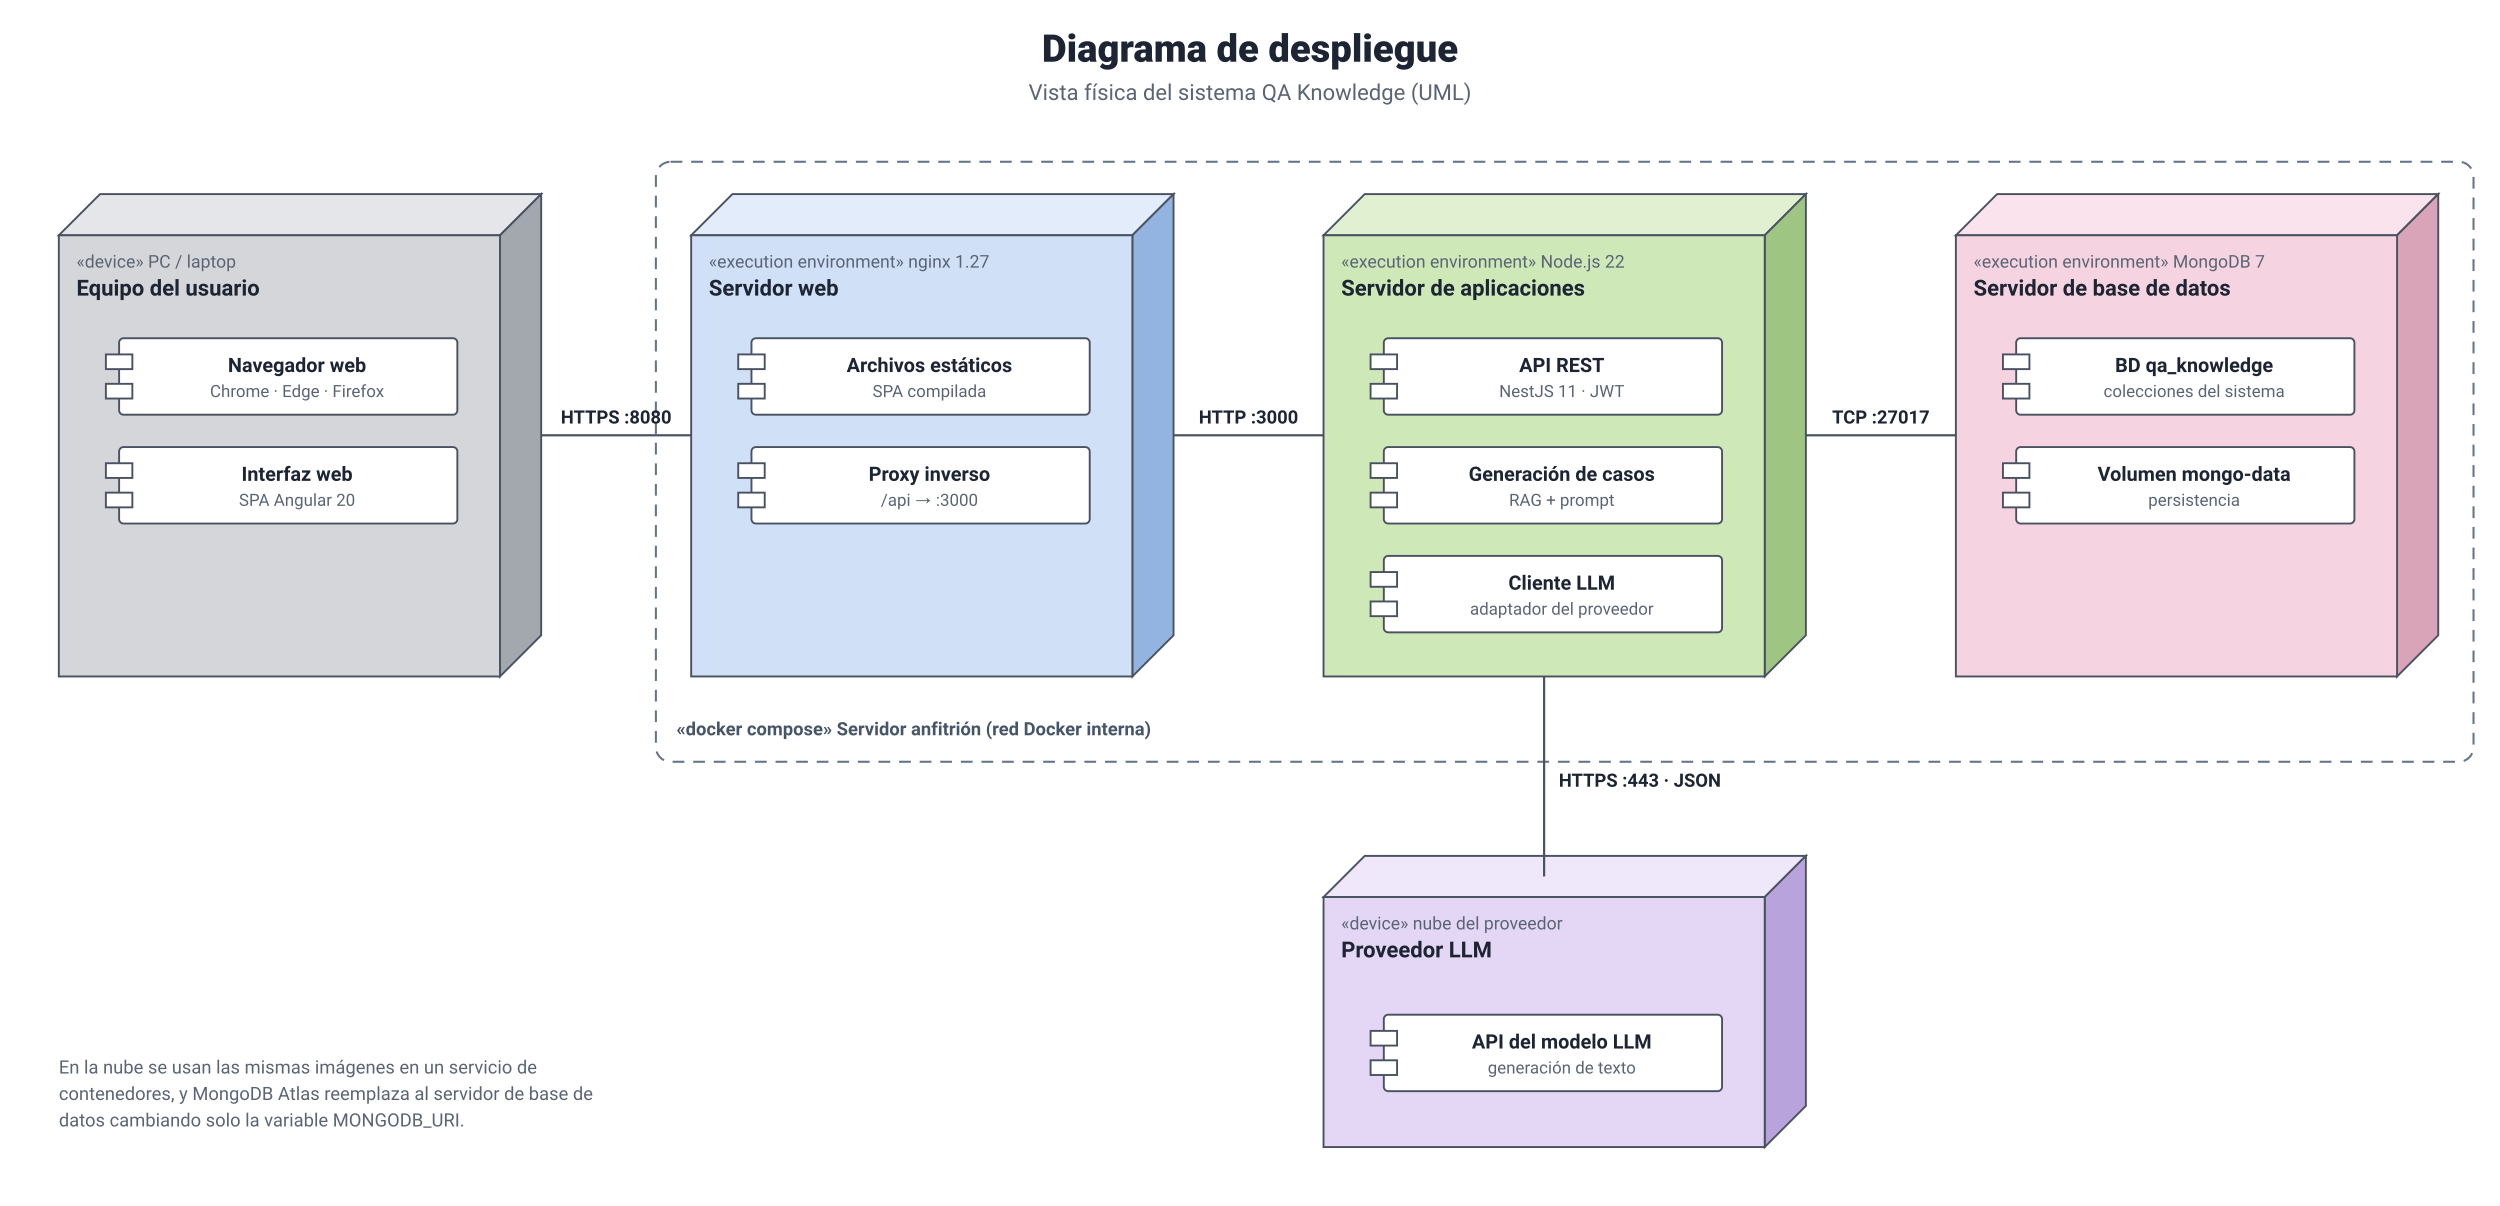
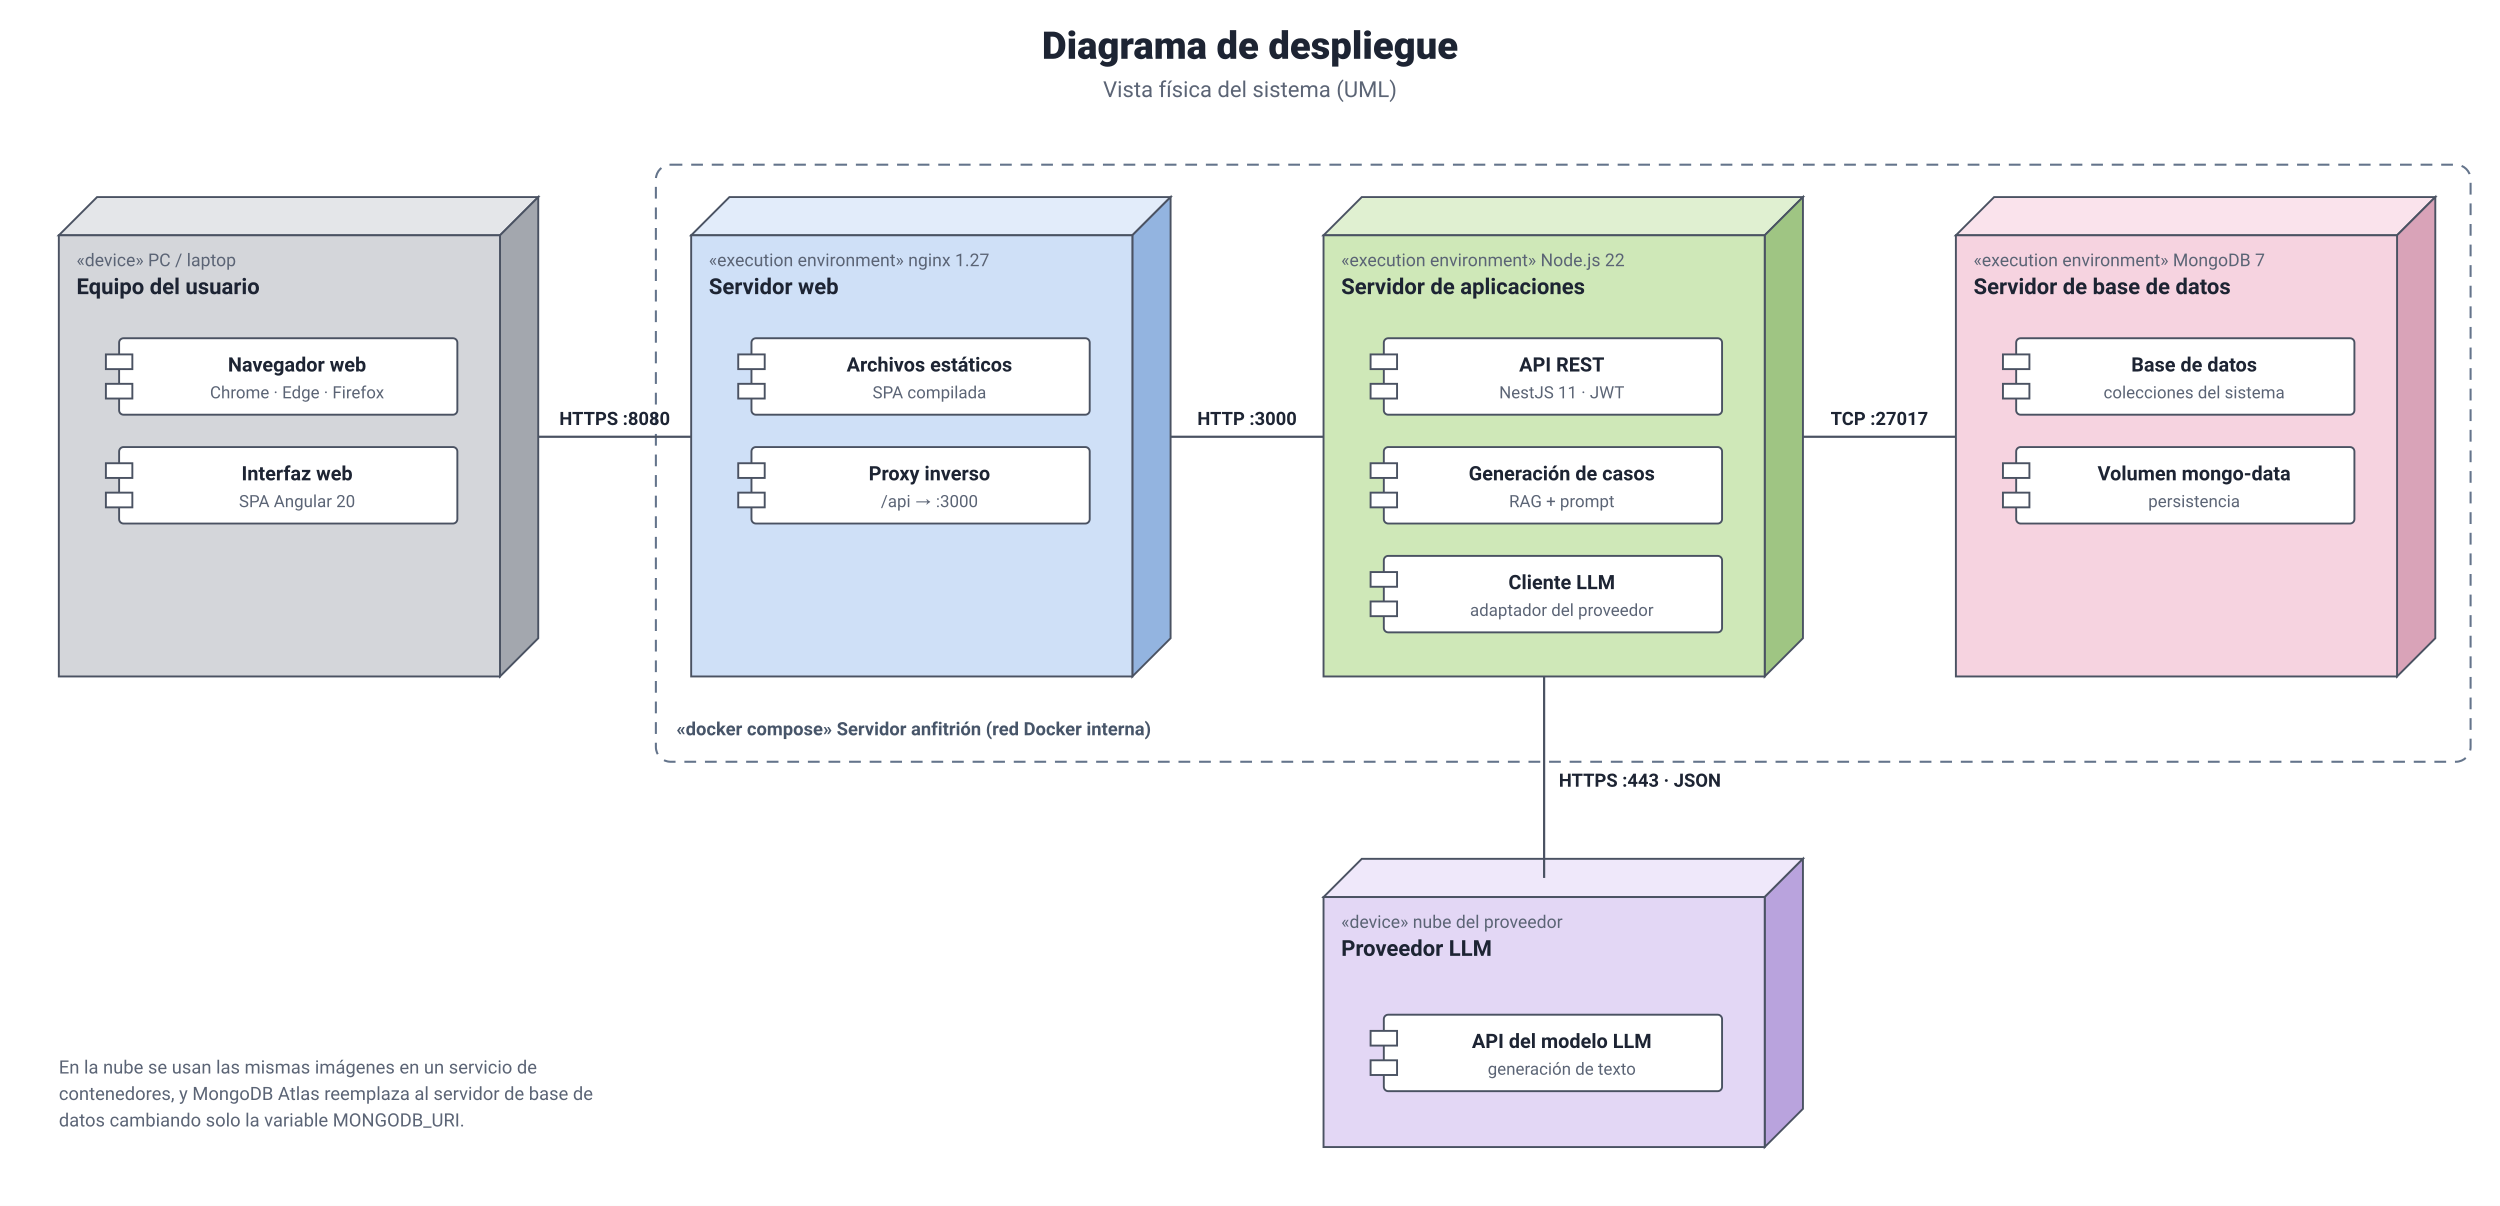
<svg xmlns="http://www.w3.org/2000/svg" width="1700" height="820" viewBox="0 0 1700 820" font-family="Segoe UI, Roboto, Helvetica, Arial, sans-serif">
  <defs>
    <marker id="arr" viewBox="0 0 10 10" refX="9" refY="5" markerWidth="7" markerHeight="7" orient="auto-start-reverse">
      <path d="M0,0 L10,5 L0,10 z" fill="#4a5262" />
    </marker>
+     <marker id="open" viewBox="0 0 12 12" refX="11" refY="6" markerWidth="9" markerHeight="9" orient="auto">
+       <path d="M1,1 L11,6 L1,11" fill="none" stroke="#4a5262" stroke-width="1.5" />
+     </marker>
  </defs>
  <rect width="1700" height="820" fill="#ffffff" />
-   <text x="850.0" y="42" font-size="26" font-weight="800" fill="#1d2433" text-anchor="middle">Diagrama de despliegue</text>
-   <text x="850.0" y="68" font-size="15" font-weight="400" fill="#5b6475" text-anchor="middle">Vista física del sistema QA Knowledge (UML)</text>
-   <rect x="446" y="110" width="1236" height="408" rx="10" fill="none" stroke="#64748b" stroke-width="1.4" stroke-dasharray="8 6" />
+   <text x="850.0" y="40" font-size="26" font-weight="800" fill="#1d2433" text-anchor="middle">Diagrama de despliegue</text>
+   <text x="850.0" y="66" font-size="15" font-weight="400" fill="#5b6475" text-anchor="middle">Vista física del sistema (UML)</text>
+   <rect x="446" y="112" width="1234" height="406" rx="10" fill="none" stroke="#64748b" stroke-width="1.4" stroke-dasharray="8 6" />
  <text x="460" y="500" font-size="12.5" font-weight="700" fill="#475569" text-anchor="start">«docker compose» Servidor anfitrión (red Docker interna)</text>
-   <polygon points="40,160 68,132 368,132 340,160" fill="#e4e6e9" stroke="#4a5262" stroke-width="1.3" />
-   <polygon points="340,160 368,132 368,432 340,460" fill="#a3a7ae" stroke="#4a5262" stroke-width="1.3" />
+   <polygon points="40,160 66,134 366,134 340,160" fill="#e4e6e9" stroke="#4a5262" stroke-width="1.3" />
+   <polygon points="340,160 366,134 366,434 340,460" fill="#a3a7ae" stroke="#4a5262" stroke-width="1.3" />
  <rect x="40" y="160" width="300" height="300" fill="#d4d6da" stroke="#4a5262" stroke-width="1.3" />
-   <text x="52" y="182" font-size="12" font-weight="400" fill="#5b6475" text-anchor="start">«device» PC / laptop</text>
-   <text x="52" y="201" font-size="15" font-weight="700" fill="#1d2433" text-anchor="start">Equipo del usuario</text>
-   <polygon points="470,160 498,132 798,132 770,160" fill="#e2ecfa" stroke="#4a5262" stroke-width="1.3" />
-   <polygon points="770,160 798,132 798,432 770,460" fill="#93b4e0" stroke="#4a5262" stroke-width="1.3" />
+   <text x="52" y="181" font-size="12" font-weight="400" fill="#5b6475" text-anchor="start">«device» PC / laptop</text>
+   <text x="52" y="200" font-size="15" font-weight="700" fill="#1d2433" text-anchor="start">Equipo del usuario</text>
+   <polygon points="470,160 496,134 796,134 770,160" fill="#e2ecfa" stroke="#4a5262" stroke-width="1.3" />
+   <polygon points="770,160 796,134 796,434 770,460" fill="#93b4e0" stroke="#4a5262" stroke-width="1.3" />
  <rect x="470" y="160" width="300" height="300" fill="#cfe0f7" stroke="#4a5262" stroke-width="1.3" />
-   <text x="482" y="182" font-size="12" font-weight="400" fill="#5b6475" text-anchor="start">«execution environment» nginx 1.27</text>
-   <text x="482" y="201" font-size="15" font-weight="700" fill="#1d2433" text-anchor="start">Servidor web</text>
-   <polygon points="900,160 928,132 1228,132 1200,160" fill="#e0f0d1" stroke="#4a5262" stroke-width="1.3" />
-   <polygon points="1200,160 1228,132 1228,432 1200,460" fill="#9fc583" stroke="#4a5262" stroke-width="1.3" />
+   <text x="482" y="181" font-size="12" font-weight="400" fill="#5b6475" text-anchor="start">«execution environment» nginx 1.27</text>
+   <text x="482" y="200" font-size="15" font-weight="700" fill="#1d2433" text-anchor="start">Servidor web</text>
+   <polygon points="900,160 926,134 1226,134 1200,160" fill="#e0f0d1" stroke="#4a5262" stroke-width="1.3" />
+   <polygon points="1200,160 1226,134 1226,434 1200,460" fill="#9fc583" stroke="#4a5262" stroke-width="1.3" />
  <rect x="900" y="160" width="300" height="300" fill="#cfe8b8" stroke="#4a5262" stroke-width="1.3" />
-   <text x="912" y="182" font-size="12" font-weight="400" fill="#5b6475" text-anchor="start">«execution environment» Node.js 22</text>
-   <text x="912" y="201" font-size="15" font-weight="700" fill="#1d2433" text-anchor="start">Servidor de aplicaciones</text>
-   <polygon points="1330,160 1358,132 1658,132 1630,160" fill="#fae3ec" stroke="#4a5262" stroke-width="1.3" />
-   <polygon points="1630,160 1658,132 1658,432 1630,460" fill="#d9a3b8" stroke="#4a5262" stroke-width="1.3" />
+   <text x="912" y="181" font-size="12" font-weight="400" fill="#5b6475" text-anchor="start">«execution environment» Node.js 22</text>
+   <text x="912" y="200" font-size="15" font-weight="700" fill="#1d2433" text-anchor="start">Servidor de aplicaciones</text>
+   <polygon points="1330,160 1356,134 1656,134 1630,160" fill="#fae3ec" stroke="#4a5262" stroke-width="1.3" />
+   <polygon points="1630,160 1656,134 1656,434 1630,460" fill="#d9a3b8" stroke="#4a5262" stroke-width="1.3" />
  <rect x="1330" y="160" width="300" height="300" fill="#f6d3e0" stroke="#4a5262" stroke-width="1.3" />
-   <text x="1342" y="182" font-size="12" font-weight="400" fill="#5b6475" text-anchor="start">«execution environment» MongoDB 7</text>
-   <text x="1342" y="201" font-size="15" font-weight="700" fill="#1d2433" text-anchor="start">Servidor de base de datos</text>
-   <polygon points="900,610 928,582 1228,582 1200,610" fill="#efe8fa" stroke="#4a5262" stroke-width="1.3" />
-   <polygon points="1200,610 1228,582 1228,752 1200,780" fill="#b9a3dd" stroke="#4a5262" stroke-width="1.3" />
+   <text x="1342" y="181" font-size="12" font-weight="400" fill="#5b6475" text-anchor="start">«execution environment» MongoDB 7</text>
+   <text x="1342" y="200" font-size="15" font-weight="700" fill="#1d2433" text-anchor="start">Servidor de base de datos</text>
+   <polygon points="900,610 926,584 1226,584 1200,610" fill="#efe8fa" stroke="#4a5262" stroke-width="1.3" />
+   <polygon points="1200,610 1226,584 1226,754 1200,780" fill="#b9a3dd" stroke="#4a5262" stroke-width="1.3" />
  <rect x="900" y="610" width="300" height="170" fill="#e3d7f5" stroke="#4a5262" stroke-width="1.3" />
-   <text x="912" y="632" font-size="12" font-weight="400" fill="#5b6475" text-anchor="start">«device» nube del proveedor</text>
-   <text x="912" y="651" font-size="15" font-weight="700" fill="#1d2433" text-anchor="start">Proveedor LLM</text>
+   <text x="912" y="631" font-size="12" font-weight="400" fill="#5b6475" text-anchor="start">«device» nube del proveedor</text>
+   <text x="912" y="650" font-size="15" font-weight="700" fill="#1d2433" text-anchor="start">Proveedor LLM</text>
  <rect x="81.0" y="230" width="230" height="52" rx="3" fill="#ffffff" stroke="#4a5262" stroke-width="1.3" />
  <rect x="72.0" y="241.0" width="18" height="10" fill="#ffffff" stroke="#4a5262" stroke-width="1.3" />
  <rect x="72.0" y="261.0" width="18" height="10" fill="#ffffff" stroke="#4a5262" stroke-width="1.3" />
-   <text x="202.0" y="253.0" font-size="13.5" font-weight="700" fill="#1d2433" text-anchor="middle">Navegador web</text>
-   <text x="202.0" y="270.0" font-size="11.5" font-weight="400" fill="#5b6475" text-anchor="middle">Chrome · Edge · Firefox</text>
+   <text x="202.0" y="252.625" font-size="13.5" font-weight="700" fill="#1d2433" text-anchor="middle">Navegador web</text>
+   <text x="202.0" y="270.85" font-size="11.5" font-weight="400" fill="#5b6475" text-anchor="middle">Chrome · Edge · Firefox</text>
  <rect x="81.0" y="304" width="230" height="52" rx="3" fill="#ffffff" stroke="#4a5262" stroke-width="1.3" />
  <rect x="72.0" y="315.0" width="18" height="10" fill="#ffffff" stroke="#4a5262" stroke-width="1.3" />
  <rect x="72.0" y="335.0" width="18" height="10" fill="#ffffff" stroke="#4a5262" stroke-width="1.3" />
-   <text x="202.0" y="327.0" font-size="13.5" font-weight="700" fill="#1d2433" text-anchor="middle">Interfaz web</text>
-   <text x="202.0" y="344.0" font-size="11.5" font-weight="400" fill="#5b6475" text-anchor="middle">SPA Angular 20</text>
+   <text x="202.0" y="326.625" font-size="13.5" font-weight="700" fill="#1d2433" text-anchor="middle">Interfaz web</text>
+   <text x="202.0" y="344.85" font-size="11.5" font-weight="400" fill="#5b6475" text-anchor="middle">SPA Angular 20</text>
  <rect x="511.0" y="230" width="230" height="52" rx="3" fill="#ffffff" stroke="#4a5262" stroke-width="1.3" />
  <rect x="502.0" y="241.0" width="18" height="10" fill="#ffffff" stroke="#4a5262" stroke-width="1.3" />
  <rect x="502.0" y="261.0" width="18" height="10" fill="#ffffff" stroke="#4a5262" stroke-width="1.3" />
-   <text x="632.0" y="253.0" font-size="13.5" font-weight="700" fill="#1d2433" text-anchor="middle">Archivos estáticos</text>
-   <text x="632.0" y="270.0" font-size="11.5" font-weight="400" fill="#5b6475" text-anchor="middle">SPA compilada</text>
+   <text x="632.0" y="252.625" font-size="13.5" font-weight="700" fill="#1d2433" text-anchor="middle">Archivos estáticos</text>
+   <text x="632.0" y="270.85" font-size="11.5" font-weight="400" fill="#5b6475" text-anchor="middle">SPA compilada</text>
  <rect x="511.0" y="304" width="230" height="52" rx="3" fill="#ffffff" stroke="#4a5262" stroke-width="1.3" />
  <rect x="502.0" y="315.0" width="18" height="10" fill="#ffffff" stroke="#4a5262" stroke-width="1.3" />
  <rect x="502.0" y="335.0" width="18" height="10" fill="#ffffff" stroke="#4a5262" stroke-width="1.3" />
-   <text x="632.0" y="327.0" font-size="13.5" font-weight="700" fill="#1d2433" text-anchor="middle">Proxy inverso</text>
-   <text x="632.0" y="344.0" font-size="11.5" font-weight="400" fill="#5b6475" text-anchor="middle">/api → :3000</text>
+   <text x="632.0" y="326.625" font-size="13.5" font-weight="700" fill="#1d2433" text-anchor="middle">Proxy inverso</text>
+   <text x="632.0" y="344.85" font-size="11.5" font-weight="400" fill="#5b6475" text-anchor="middle">/api → :3000</text>
  <rect x="941.0" y="230" width="230" height="52" rx="3" fill="#ffffff" stroke="#4a5262" stroke-width="1.3" />
  <rect x="932.0" y="241.0" width="18" height="10" fill="#ffffff" stroke="#4a5262" stroke-width="1.3" />
  <rect x="932.0" y="261.0" width="18" height="10" fill="#ffffff" stroke="#4a5262" stroke-width="1.3" />
-   <text x="1062.0" y="253.0" font-size="13.5" font-weight="700" fill="#1d2433" text-anchor="middle">API REST</text>
-   <text x="1062.0" y="270.0" font-size="11.5" font-weight="400" fill="#5b6475" text-anchor="middle">NestJS 11 · JWT</text>
+   <text x="1062.0" y="252.625" font-size="13.5" font-weight="700" fill="#1d2433" text-anchor="middle">API REST</text>
+   <text x="1062.0" y="270.85" font-size="11.5" font-weight="400" fill="#5b6475" text-anchor="middle">NestJS 11 · JWT</text>
  <rect x="941.0" y="304" width="230" height="52" rx="3" fill="#ffffff" stroke="#4a5262" stroke-width="1.3" />
  <rect x="932.0" y="315.0" width="18" height="10" fill="#ffffff" stroke="#4a5262" stroke-width="1.3" />
  <rect x="932.0" y="335.0" width="18" height="10" fill="#ffffff" stroke="#4a5262" stroke-width="1.3" />
-   <text x="1062.0" y="327.0" font-size="13.5" font-weight="700" fill="#1d2433" text-anchor="middle">Generación de casos</text>
-   <text x="1062.0" y="344.0" font-size="11.5" font-weight="400" fill="#5b6475" text-anchor="middle">RAG + prompt</text>
+   <text x="1062.0" y="326.625" font-size="13.5" font-weight="700" fill="#1d2433" text-anchor="middle">Generación de casos</text>
+   <text x="1062.0" y="344.85" font-size="11.5" font-weight="400" fill="#5b6475" text-anchor="middle">RAG + prompt</text>
  <rect x="941.0" y="378" width="230" height="52" rx="3" fill="#ffffff" stroke="#4a5262" stroke-width="1.3" />
  <rect x="932.0" y="389.0" width="18" height="10" fill="#ffffff" stroke="#4a5262" stroke-width="1.3" />
  <rect x="932.0" y="409.0" width="18" height="10" fill="#ffffff" stroke="#4a5262" stroke-width="1.3" />
-   <text x="1062.0" y="401.0" font-size="13.5" font-weight="700" fill="#1d2433" text-anchor="middle">Cliente LLM</text>
-   <text x="1062.0" y="418.0" font-size="11.5" font-weight="400" fill="#5b6475" text-anchor="middle">adaptador del proveedor</text>
+   <text x="1062.0" y="400.625" font-size="13.5" font-weight="700" fill="#1d2433" text-anchor="middle">Cliente LLM</text>
+   <text x="1062.0" y="418.85" font-size="11.5" font-weight="400" fill="#5b6475" text-anchor="middle">adaptador del proveedor</text>
  <rect x="1371.0" y="230" width="230" height="52" rx="3" fill="#ffffff" stroke="#4a5262" stroke-width="1.3" />
  <rect x="1362.0" y="241.0" width="18" height="10" fill="#ffffff" stroke="#4a5262" stroke-width="1.3" />
  <rect x="1362.0" y="261.0" width="18" height="10" fill="#ffffff" stroke="#4a5262" stroke-width="1.3" />
-   <text x="1492.0" y="253.0" font-size="13.5" font-weight="700" fill="#1d2433" text-anchor="middle">BD qa_knowledge</text>
-   <text x="1492.0" y="270.0" font-size="11.5" font-weight="400" fill="#5b6475" text-anchor="middle">colecciones del sistema</text>
+   <text x="1492.0" y="252.625" font-size="13.5" font-weight="700" fill="#1d2433" text-anchor="middle">Base de datos</text>
+   <text x="1492.0" y="270.85" font-size="11.5" font-weight="400" fill="#5b6475" text-anchor="middle">colecciones del sistema</text>
  <rect x="1371.0" y="304" width="230" height="52" rx="3" fill="#ffffff" stroke="#4a5262" stroke-width="1.3" />
  <rect x="1362.0" y="315.0" width="18" height="10" fill="#ffffff" stroke="#4a5262" stroke-width="1.3" />
  <rect x="1362.0" y="335.0" width="18" height="10" fill="#ffffff" stroke="#4a5262" stroke-width="1.3" />
-   <text x="1492.0" y="327.0" font-size="13.5" font-weight="700" fill="#1d2433" text-anchor="middle">Volumen mongo-data</text>
-   <text x="1492.0" y="344.0" font-size="11.5" font-weight="400" fill="#5b6475" text-anchor="middle">persistencia</text>
+   <text x="1492.0" y="326.625" font-size="13.5" font-weight="700" fill="#1d2433" text-anchor="middle">Volumen mongo-data</text>
+   <text x="1492.0" y="344.85" font-size="11.5" font-weight="400" fill="#5b6475" text-anchor="middle">persistencia</text>
  <rect x="941.0" y="690" width="230" height="52" rx="3" fill="#ffffff" stroke="#4a5262" stroke-width="1.3" />
  <rect x="932.0" y="701.0" width="18" height="10" fill="#ffffff" stroke="#4a5262" stroke-width="1.3" />
  <rect x="932.0" y="721.0" width="18" height="10" fill="#ffffff" stroke="#4a5262" stroke-width="1.3" />
-   <text x="1062.0" y="713.0" font-size="13.5" font-weight="700" fill="#1d2433" text-anchor="middle">API del modelo LLM</text>
-   <text x="1062.0" y="730.0" font-size="11.5" font-weight="400" fill="#5b6475" text-anchor="middle">generación de texto</text>
-   <path d="M368,296.0 L470,296.0" fill="none" stroke="#4a5262" stroke-width="1.5" />
-   <text x="419.0" y="288.0" font-size="12.5" font-weight="700" fill="#1d2433" text-anchor="middle">HTTPS :8080</text>
-   <path d="M798,296.0 L900,296.0" fill="none" stroke="#4a5262" stroke-width="1.5" />
-   <text x="849.0" y="288.0" font-size="12.5" font-weight="700" fill="#1d2433" text-anchor="middle">HTTP :3000</text>
-   <path d="M1228,296.0 L1330,296.0" fill="none" stroke="#4a5262" stroke-width="1.5" />
-   <text x="1279.0" y="288.0" font-size="12.5" font-weight="700" fill="#1d2433" text-anchor="middle">TCP :27017</text>
-   <path d="M1050.0,460 L1050.0,596.0" fill="none" stroke="#4a5262" stroke-width="1.5" />
+   <text x="1062.0" y="712.625" font-size="13.5" font-weight="700" fill="#1d2433" text-anchor="middle">API del modelo LLM</text>
+   <text x="1062.0" y="730.85" font-size="11.5" font-weight="400" fill="#5b6475" text-anchor="middle">generación de texto</text>
+   <path d="M366,297.0 L470,297.0" fill="none" stroke="#4a5262" stroke-width="1.5" />
+   <text x="418.0" y="289.0" font-size="12.5" font-weight="700" fill="#1d2433" text-anchor="middle">HTTPS :8080</text>
+   <path d="M796,297.0 L900,297.0" fill="none" stroke="#4a5262" stroke-width="1.5" />
+   <text x="848.0" y="289.0" font-size="12.5" font-weight="700" fill="#1d2433" text-anchor="middle">HTTP :3000</text>
+   <path d="M1226,297.0 L1330,297.0" fill="none" stroke="#4a5262" stroke-width="1.5" />
+   <text x="1278.0" y="289.0" font-size="12.5" font-weight="700" fill="#1d2433" text-anchor="middle">TCP :27017</text>
+   <path d="M1050.0,460 L1050.0,597.0" fill="none" stroke="#4a5262" stroke-width="1.5" />
  <text x="1060.0" y="535" font-size="12.5" font-weight="700" fill="#1d2433" text-anchor="start">HTTPS :443 · JSON</text>
  <text x="40" y="730" font-size="12.5" font-weight="400" fill="#5b6475" text-anchor="start">En la nube se usan las mismas imágenes en un servicio de</text>
  <text x="40" y="748" font-size="12.5" font-weight="400" fill="#5b6475" text-anchor="start">contenedores, y MongoDB Atlas reemplaza al servidor de base de</text>
  <text x="40" y="766" font-size="12.5" font-weight="400" fill="#5b6475" text-anchor="start">datos cambiando solo la variable MONGODB_URI.</text>
</svg>
